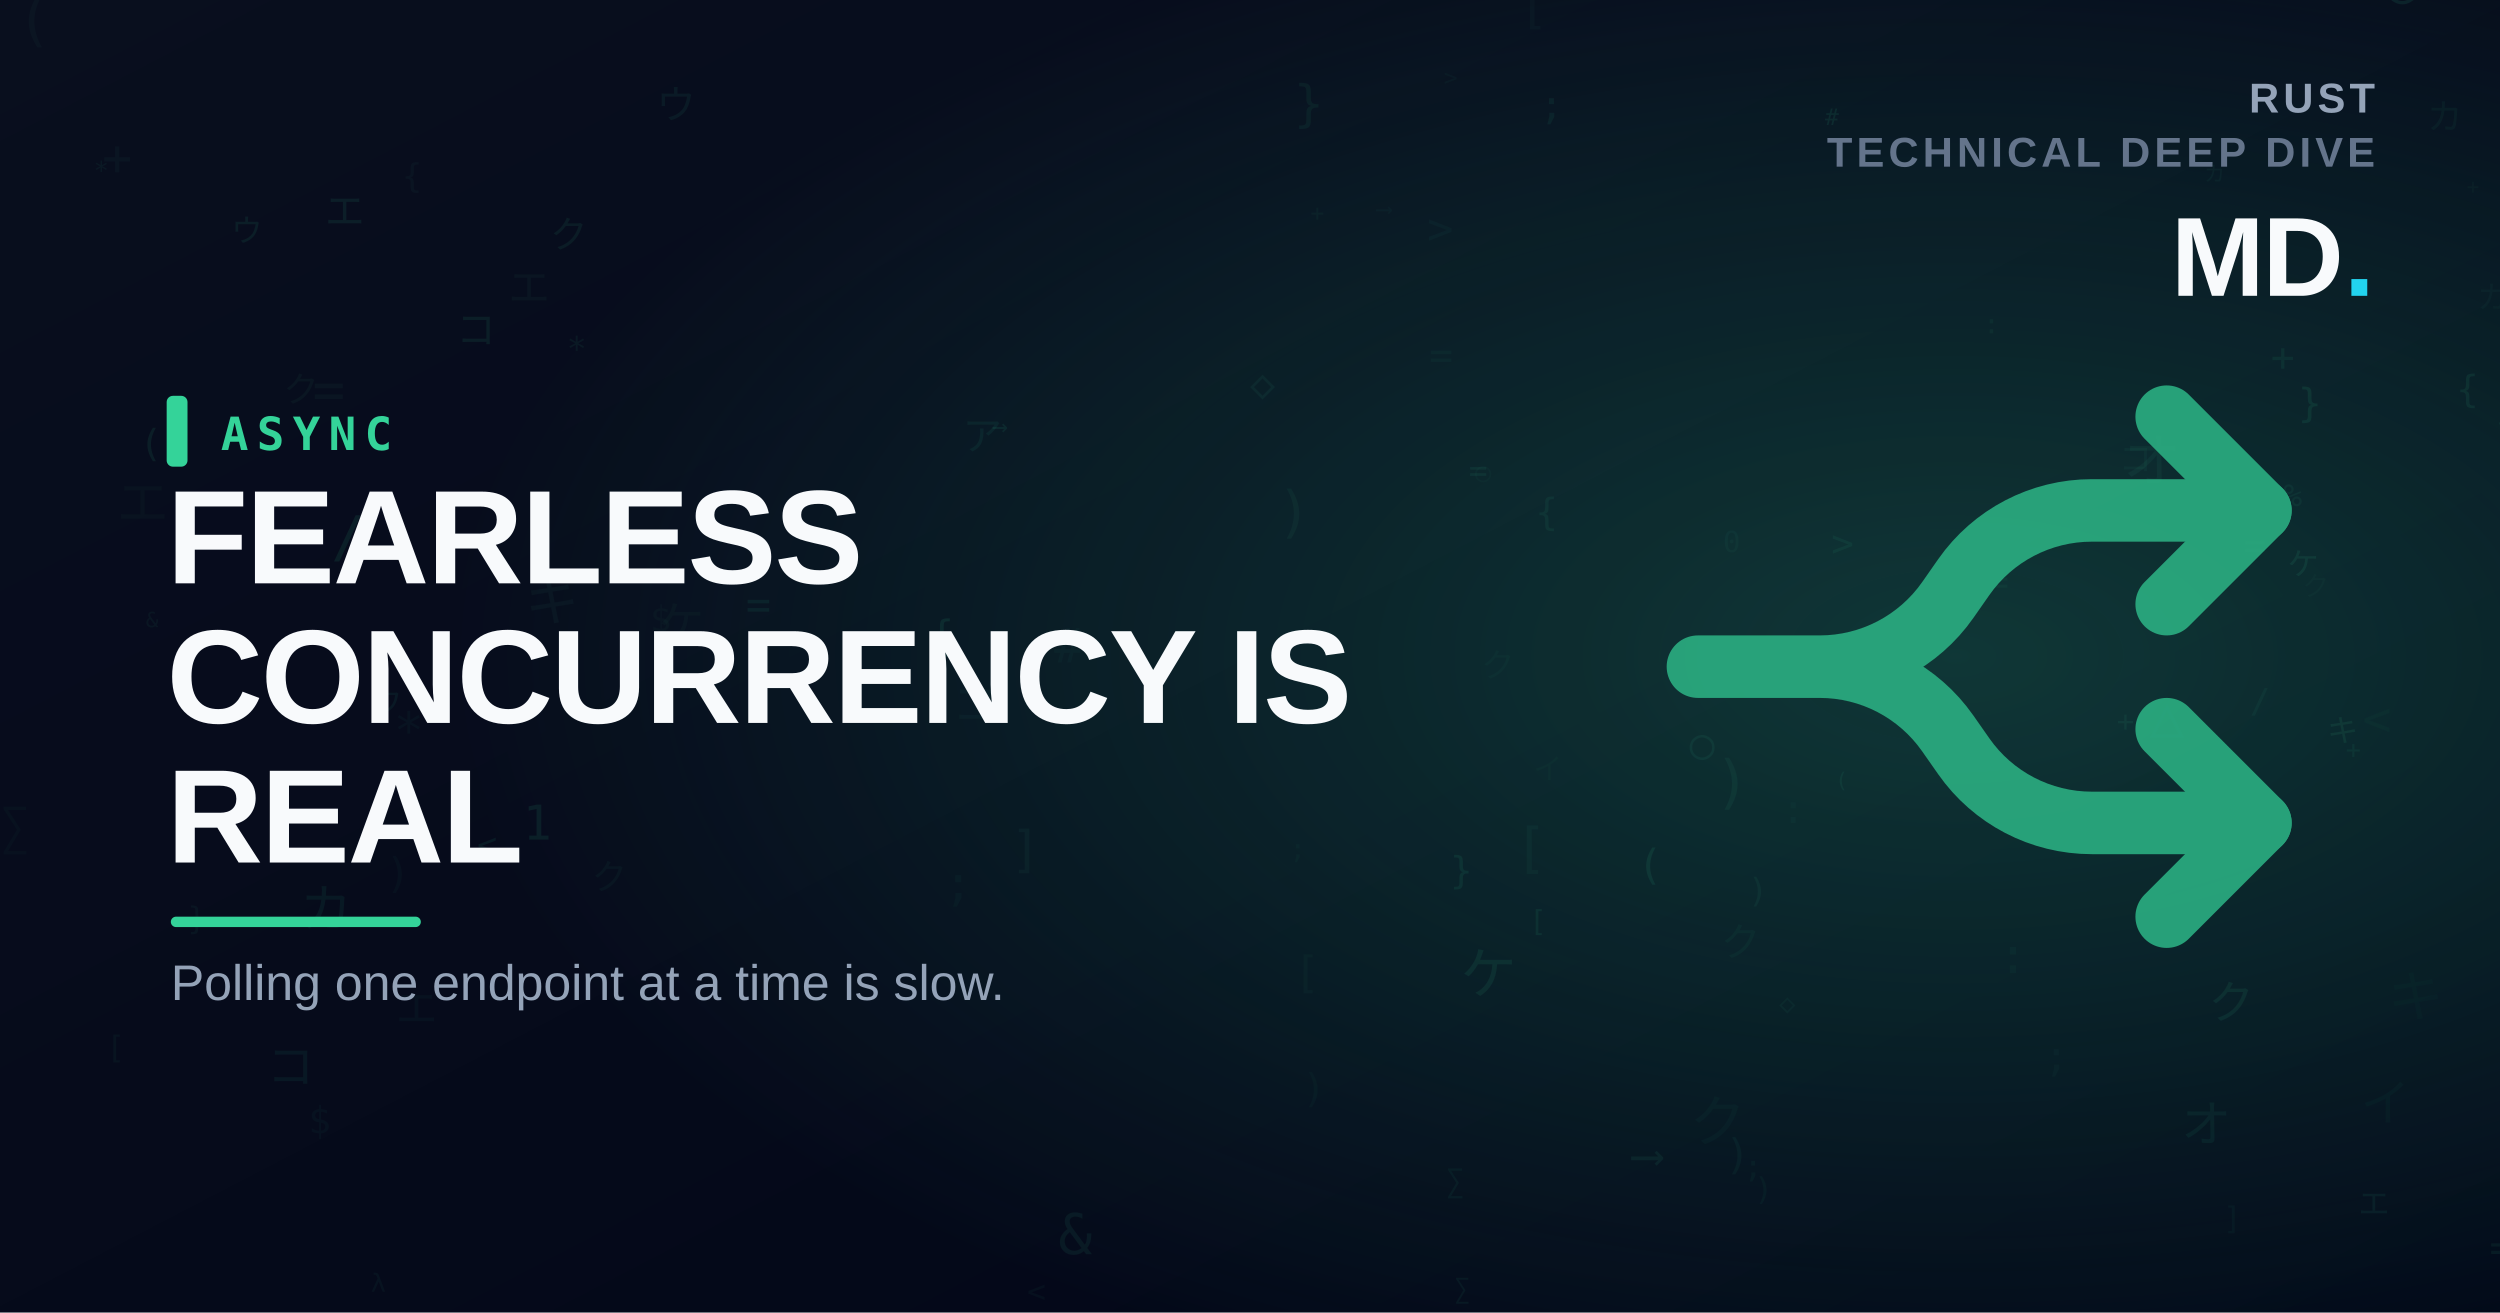
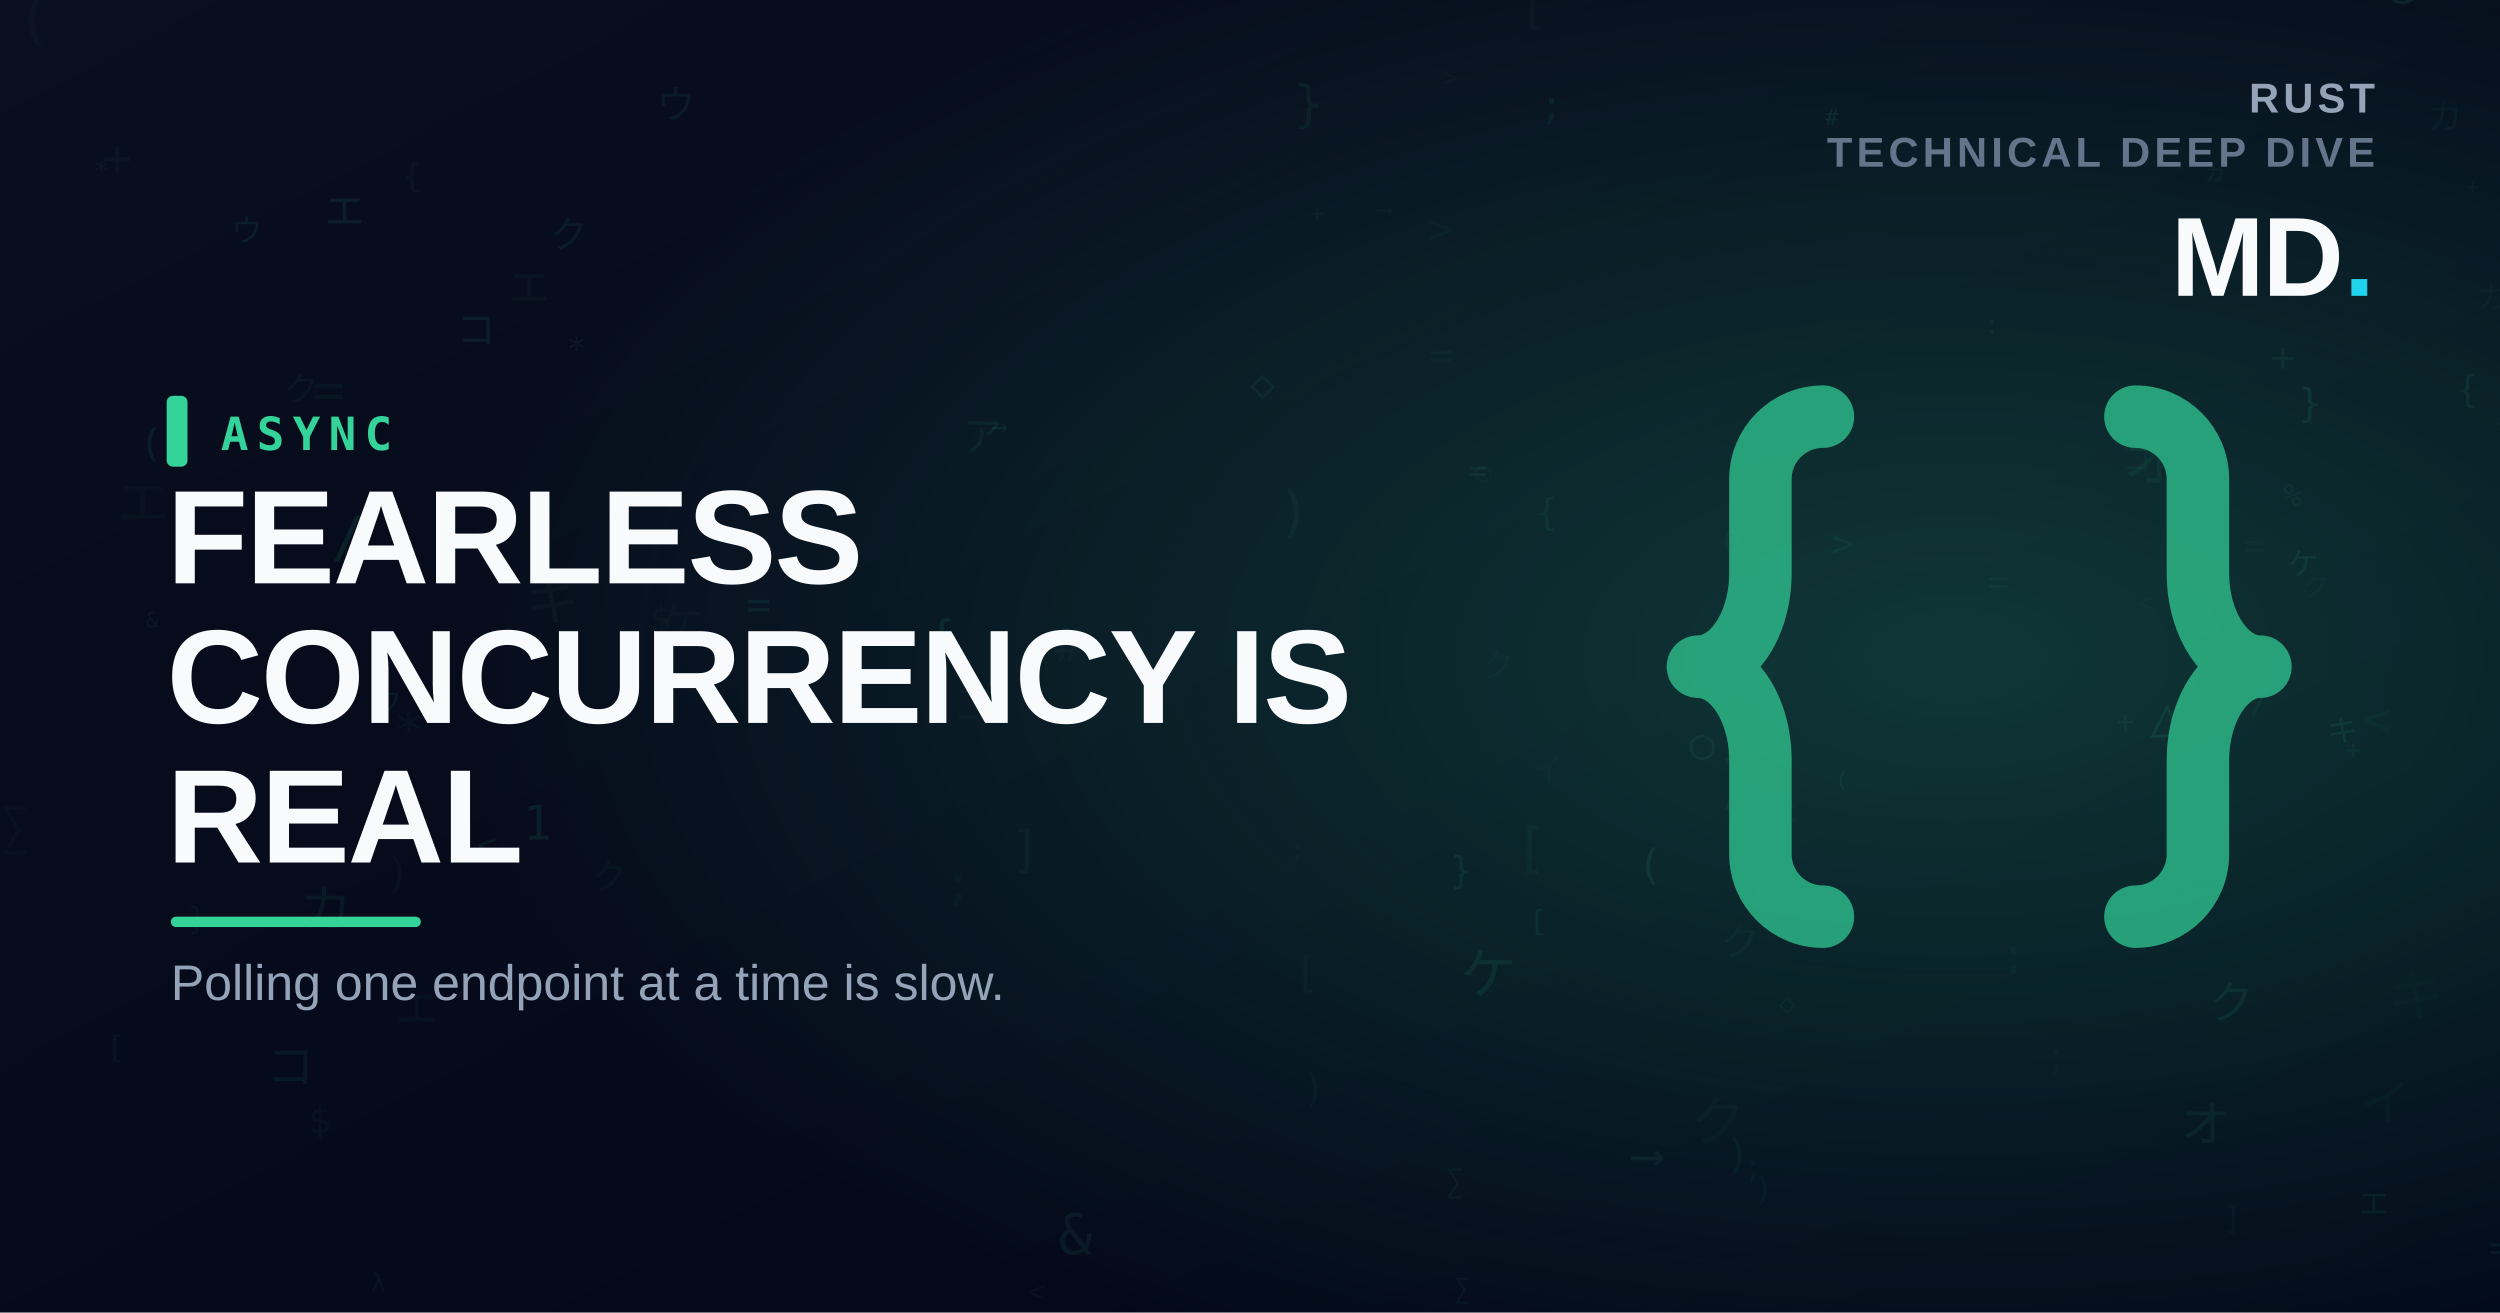
<svg xmlns="http://www.w3.org/2000/svg" viewBox="0 0 1200 630" width="1200" height="630" role="img" aria-label="FEARLESS CONCURRENCY IS REAL">
  <defs>
    <linearGradient id="bg" x1="0" y1="0" x2="1" y2="1">
      <stop offset="0" stop-color="#0b1120" />
      <stop offset="1" stop-color="#020617" />
    </linearGradient>
    <radialGradient id="glow" cx="0.78" cy="0.5" r="0.6">
      <stop offset="0" stop-color="#34d399" stop-opacity="0.28" />
      <stop offset="1" stop-color="#34d399" stop-opacity="0" />
    </radialGradient>
  </defs>
  <rect width="1200" height="630" fill="url(#bg)" />
  <g>
    <text x="293" y="344" font-size="12" fill="#34d399" opacity="0.115" font-family="ui-monospace, monospace">イ</text>
    <text x="811" y="364" font-size="20" fill="#34d399" opacity="0.087" font-family="ui-monospace, monospace">○</text>
    <text x="876" y="60" font-size="11" fill="#34d399" opacity="0.114" font-family="ui-monospace, monospace">#</text>
    <text x="45" y="86" font-size="12" fill="#34d399" opacity="0.069" font-family="ui-monospace, monospace">*</text>
    <text x="1032" y="353" font-size="27" fill="#34d399" opacity="0.119" font-family="ui-monospace, monospace">△</text>
    <text x="619" y="412" font-size="13" fill="#34d399" opacity="0.035" font-family="ui-monospace, monospace">;</text>
    <text x="734" y="447" font-size="14" fill="#34d399" opacity="0.095" font-family="ui-monospace, monospace">[</text>
    <text x="70" y="301" font-size="10" fill="#34d399" opacity="0.063" font-family="ui-monospace, monospace">&amp;</text>
    <text x="1199" y="207" font-size="12" fill="#34d399" opacity="0.089" font-family="ui-monospace, monospace">+</text>
    <text x="786" y="422" font-size="20" fill="#34d399" opacity="0.117" font-family="ui-monospace, monospace">(</text>
    <text x="244" y="145" font-size="20" fill="#34d399" opacity="0.052" font-family="ui-monospace, monospace">エ</text>
    <text x="1103" y="200" font-size="19" fill="#34d399" opacity="0.116" font-family="ui-monospace, monospace">}</text>
    <text x="284" y="427" font-size="17" fill="#34d399" opacity="0.054" font-family="ui-monospace, monospace">ク</text>
    <text x="1189" y="148" font-size="15" fill="#34d399" opacity="0.044" font-family="ui-monospace, monospace">カ</text>
    <text x="0" y="405" font-size="24" fill="#34d399" opacity="0.033" font-family="ui-monospace, monospace">∑</text>
    <text x="493" y="625" font-size="15" fill="#34d399" opacity="0.044" font-family="ui-monospace, monospace">&lt;</text>
    <text x="1026" y="294" font-size="14" fill="#34d399" opacity="0.031" font-family="ui-monospace, monospace">&lt;</text>
    <text x="693" y="41" font-size="11" fill="#34d399" opacity="0.043" font-family="ui-monospace, monospace">&gt;</text>
    <text x="842" y="576" font-size="15" fill="#34d399" opacity="0.047" font-family="ui-monospace, monospace">)</text>
    <text x="90" y="446" font-size="15" fill="#34d399" opacity="0.060" font-family="ui-monospace, monospace">}</text>
    <text x="358" y="297" font-size="20" fill="#34d399" opacity="0.096" font-family="ui-monospace, monospace">=</text>
    <text x="312" y="303" font-size="17" fill="#34d399" opacity="0.034" font-family="ui-monospace, monospace">$</text>
    <text x="629" y="106" font-size="11" fill="#34d399" opacity="0.056" font-family="ui-monospace, monospace">+</text>
    <text x="1126" y="364" font-size="12" fill="#34d399" opacity="0.081" font-family="ui-monospace, monospace">+</text>
    <text x="229" y="411" font-size="16" fill="#34d399" opacity="0.098" font-family="ui-monospace, monospace">&lt;</text>
    <text x="1117" y="356" font-size="15" fill="#34d399" opacity="0.106" font-family="ui-monospace, monospace">キ</text>
    <text x="453" y="432" font-size="23" fill="#34d399" opacity="0.038" font-family="ui-monospace, monospace">;</text>
    <text x="708" y="231" font-size="13" fill="#34d399" opacity="0.036" font-family="ui-monospace, monospace">○</text>
    <text x="159" y="267" font-size="27" fill="#34d399" opacity="0.114" font-family="ui-monospace, monospace">/</text>
    <text x="613" y="255" font-size="27" fill="#34d399" opacity="0.065" font-family="ui-monospace, monospace">)</text>
    <text x="784" y="562" font-size="22" fill="#34d399" opacity="0.090" font-family="ui-monospace, monospace">⟶</text>
    <text x="476" y="209" font-size="13" fill="#34d399" opacity="0.104" font-family="ui-monospace, monospace">→</text>
    <text x="252" y="298" font-size="26" fill="#34d399" opacity="0.052" font-family="ui-monospace, monospace">キ</text>
    <text x="855" y="395" font-size="19" fill="#34d399" opacity="0.032" font-family="ui-monospace, monospace">:</text>
    <text x="1090" y="178" font-size="19" fill="#34d399" opacity="0.087" font-family="ui-monospace, monospace">+</text>
    <text x="694" y="572" font-size="15" fill="#34d399" opacity="0.065" font-family="ui-monospace, monospace">∑</text>
    <text x="1195" y="605" font-size="18" fill="#34d399" opacity="0.088" font-family="ui-monospace, monospace">=</text>
    <text x="1017" y="226" font-size="16" fill="#34d399" opacity="0.056" font-family="ui-monospace, monospace">コ</text>
    <text x="144" y="445" font-size="25" fill="#34d399" opacity="0.086" font-family="ui-monospace, monospace">カ</text>
    <text x="508" y="602" font-size="27" fill="#34d399" opacity="0.090" font-family="ui-monospace, monospace">&amp;</text>
    <text x="49" y="84" font-size="24" fill="#34d399" opacity="0.046" font-family="ui-monospace, monospace">+</text>
    <text x="698" y="623" font-size="13" fill="#34d399" opacity="0.076" font-family="ui-monospace, monospace">∑</text>
    <text x="625" y="529" font-size="19" fill="#34d399" opacity="0.033" font-family="ui-monospace, monospace">)</text>
    <text x="1067" y="590" font-size="15" fill="#34d399" opacity="0.050" font-family="ui-monospace, monospace">]</text>
    <text x="485" y="416" font-size="24" fill="#34d399" opacity="0.061" font-family="ui-monospace, monospace">]</text>
    <text x="178" y="342" font-size="15" fill="#34d399" opacity="0.084" font-family="ui-monospace, monospace">ウ</text>
    <text x="1080" y="342" font-size="16" fill="#34d399" opacity="0.068" font-family="ui-monospace, monospace">/</text>
    <text x="826" y="459" font-size="19" fill="#34d399" opacity="0.049" font-family="ui-monospace, monospace">ク</text>
    <text x="148" y="544" font-size="18" fill="#34d399" opacity="0.047" font-family="ui-monospace, monospace">$</text>
    <text x="150" y="196" font-size="26" fill="#34d399" opacity="0.051" font-family="ui-monospace, monospace">=</text>
    <text x="736" y="374" font-size="14" fill="#34d399" opacity="0.032" font-family="ui-monospace, monospace">イ</text>
    <text x="839" y="433" font-size="16" fill="#34d399" opacity="0.074" font-family="ui-monospace, monospace">)</text>
    <text x="8" y="19" font-size="28" fill="#34d399" opacity="0.042" font-family="ui-monospace, monospace">(</text>
    <text x="1134" y="353" font-size="23" fill="#34d399" opacity="0.034" font-family="ui-monospace, monospace">&lt;</text>
    <text x="457" y="346" font-size="22" fill="#34d399" opacity="0.044" font-family="ui-monospace, monospace">コ</text>
    <text x="56" y="250" font-size="25" fill="#34d399" opacity="0.034" font-family="ui-monospace, monospace">エ</text>
    <text x="952" y="160" font-size="13" fill="#34d399" opacity="0.067" font-family="ui-monospace, monospace">:</text>
    <text x="696" y="424" font-size="18" fill="#34d399" opacity="0.102" font-family="ui-monospace, monospace">}</text>
    <text x="193" y="90" font-size="16" fill="#34d399" opacity="0.043" font-family="ui-monospace, monospace">{</text>
    <text x="701" y="477" font-size="27" fill="#34d399" opacity="0.106" font-family="ui-monospace, monospace">ケ</text>
    <text x="828" y="561" font-size="20" fill="#34d399" opacity="0.059" font-family="ui-monospace, monospace">)</text>
    <text x="315" y="57" font-size="19" fill="#34d399" opacity="0.084" font-family="ui-monospace, monospace">ウ</text>
    <text x="219" y="165" font-size="19" fill="#34d399" opacity="0.103" font-family="ui-monospace, monospace">コ</text>
    <text x="1077" y="268" font-size="18" fill="#34d399" opacity="0.044" font-family="ui-monospace, monospace">=</text>
    <text x="837" y="565" font-size="15" fill="#34d399" opacity="0.047" font-family="ui-monospace, monospace">;</text>
    <text x="1133" y="538" font-size="24" fill="#34d399" opacity="0.035" font-family="ui-monospace, monospace">イ</text>
    <text x="811" y="548" font-size="27" fill="#34d399" opacity="0.042" font-family="ui-monospace, monospace">ク</text>
    <text x="67" y="219" font-size="18" fill="#34d399" opacity="0.108" font-family="ui-monospace, monospace">(</text>
    <text x="685" y="117" font-size="21" fill="#34d399" opacity="0.044" font-family="ui-monospace, monospace">&gt;</text>
    <text x="823" y="385" font-size="28" fill="#34d399" opacity="0.077" font-family="ui-monospace, monospace">)</text>
    <text x="727" y="416" font-size="26" fill="#34d399" opacity="0.058" font-family="ui-monospace, monospace">[</text>
    <text x="737" y="252" font-size="18" fill="#34d399" opacity="0.084" font-family="ui-monospace, monospace">{</text>
    <text x="462" y="216" font-size="19" fill="#34d399" opacity="0.083" font-family="ui-monospace, monospace">ア</text>
    <text x="190" y="491" font-size="20" fill="#34d399" opacity="0.050" font-family="ui-monospace, monospace">エ</text>
    <text x="156" y="108" font-size="19" fill="#34d399" opacity="0.108" font-family="ui-monospace, monospace">エ</text>
    <text x="1060" y="489" font-size="22" fill="#34d399" opacity="0.103" font-family="ui-monospace, monospace">ク</text>
    <text x="316" y="307" font-size="22" fill="#34d399" opacity="0.036" font-family="ui-monospace, monospace">ケ</text>
    <text x="1058" y="87" font-size="10" fill="#34d399" opacity="0.058" font-family="ui-monospace, monospace">カ</text>
    <text x="1105" y="286" font-size="13" fill="#34d399" opacity="0.035" font-family="ui-monospace, monospace">ク</text>
    <text x="111" y="116" font-size="15" fill="#34d399" opacity="0.098" font-family="ui-monospace, monospace">ウ</text>
    <text x="739" y="57" font-size="19" fill="#34d399" opacity="0.084" font-family="ui-monospace, monospace">;</text>
    <text x="705" y="231" font-size="15" fill="#34d399" opacity="0.090" font-family="ui-monospace, monospace">=</text>
    <text x="185" y="426" font-size="20" fill="#34d399" opacity="0.040" font-family="ui-monospace, monospace">)</text>
    <text x="840" y="332" font-size="13" fill="#34d399" opacity="0.051" font-family="ui-monospace, monospace">ア</text>
    <text x="1145" y="1" font-size="27" fill="#34d399" opacity="0.116" font-family="ui-monospace, monospace">○</text>
    <text x="84" y="260" font-size="20" fill="#34d399" opacity="0.094" font-family="ui-monospace, monospace">(</text>
    <text x="128" y="520" font-size="23" fill="#34d399" opacity="0.084" font-family="ui-monospace, monospace">コ</text>
    <text x="879" y="267" font-size="18" fill="#34d399" opacity="0.084" font-family="ui-monospace, monospace">&gt;</text>
    <text x="827" y="265" font-size="14" fill="#34d399" opacity="0.053" font-family="ui-monospace, monospace">0</text>
    <text x="272" y="173" font-size="16" fill="#34d399" opacity="0.076" font-family="ui-monospace, monospace">*</text>
    <text x="1098" y="276" font-size="15" fill="#34d399" opacity="0.115" font-family="ui-monospace, monospace">ケ</text>
    <text x="51" y="508" font-size="15" fill="#34d399" opacity="0.058" font-family="ui-monospace, monospace">[</text>
    <text x="1019" y="231" font-size="28" fill="#34d399" opacity="0.072" font-family="ui-monospace, monospace">オ</text>
    <text x="661" y="104" font-size="11" fill="#34d399" opacity="0.043" font-family="ui-monospace, monospace">⟶</text>
    <text x="981" y="514" font-size="20" fill="#34d399" opacity="0.042" font-family="ui-monospace, monospace">;</text>
    <text x="954" y="285" font-size="17" fill="#34d399" opacity="0.052" font-family="ui-monospace, monospace">=</text>
    <text x="178" y="620" font-size="12" fill="#34d399" opacity="0.061" font-family="ui-monospace, monospace">λ</text>
    <text x="136" y="193" font-size="17" fill="#34d399" opacity="0.056" font-family="ui-monospace, monospace">ク</text>
    <text x="251" y="403" font-size="23" fill="#34d399" opacity="0.112" font-family="ui-monospace, monospace">1</text>
    <text x="264" y="119" font-size="18" fill="#34d399" opacity="0.092" font-family="ui-monospace, monospace">ク</text>
    <text x="1016" y="351" font-size="14" fill="#34d399" opacity="0.090" font-family="ui-monospace, monospace">+</text>
    <text x="1165" y="62" font-size="17" fill="#34d399" opacity="0.062" font-family="ui-monospace, monospace">カ</text>
    <text x="881" y="378" font-size="10" fill="#34d399" opacity="0.095" font-family="ui-monospace, monospace">(</text>
    <text x="1132" y="583" font-size="15" fill="#34d399" opacity="0.092" font-family="ui-monospace, monospace">エ</text>
    <text x="959" y="467" font-size="24" fill="#34d399" opacity="0.041" font-family="ui-monospace, monospace">:</text>
    <text x="189" y="359" font-size="24" fill="#34d399" opacity="0.047" font-family="ui-monospace, monospace">*</text>
    <text x="446" y="312" font-size="20" fill="#34d399" opacity="0.117" font-family="ui-monospace, monospace">{</text>
    <text x="621" y="58" font-size="24" fill="#34d399" opacity="0.075" font-family="ui-monospace, monospace">}</text>
    <text x="506" y="318" font-size="23" fill="#34d399" opacity="0.041" font-family="ui-monospace, monospace">#</text>
    <text x="711" y="325" font-size="16" fill="#34d399" opacity="0.042" font-family="ui-monospace, monospace">ク</text>
    <text x="600" y="191" font-size="20" fill="#34d399" opacity="0.071" font-family="ui-monospace, monospace">◇</text>
    <text x="1047" y="548" font-size="24" fill="#34d399" opacity="0.080" font-family="ui-monospace, monospace">オ</text>
    <text x="1096" y="243" font-size="15" fill="#34d399" opacity="0.077" font-family="ui-monospace, monospace">%</text>
    <text x="1179" y="193" font-size="18" fill="#34d399" opacity="0.108" font-family="ui-monospace, monospace">{</text>
    <text x="1146" y="488" font-size="27" fill="#34d399" opacity="0.030" font-family="ui-monospace, monospace">キ</text>
    <text x="1184" y="93" font-size="10" fill="#34d399" opacity="0.045" font-family="ui-monospace, monospace">+</text>
    <text x="729" y="11" font-size="24" fill="#34d399" opacity="0.042" font-family="ui-monospace, monospace">[</text>
    <text x="854" y="486" font-size="13" fill="#34d399" opacity="0.057" font-family="ui-monospace, monospace">◇</text>
    <text x="686" y="177" font-size="19" fill="#34d399" opacity="0.048" font-family="ui-monospace, monospace">=</text>
    <text x="621" y="474" font-size="21" fill="#34d399" opacity="0.040" font-family="ui-monospace, monospace">[</text>
  </g>
  <rect width="1200" height="630" fill="url(#glow)" />
  <g>
    <g transform="translate(770.0 140.0) scale(15.000)" opacity="0.9">
-       <g fill="none" stroke="#34d399" stroke-linecap="round" stroke-linejoin="round" stroke-width="2">
-         <path d="M21 17h-5.397a5 5 0 0 1-4.096-2.133l-.514-.734A5 5 0 0 0 6.897 12H3m18-5h-5.395a5 5 0 0 0-4.098 2.135l-.51.73A5 5 0 0 1 6.9 12H3" />
-         <path d="m18 10l3-3l-3-3m0 16l3-3l-3-3" />
-       </g>
+       <path fill="none" stroke="#34d399" stroke-linecap="round" stroke-linejoin="round" stroke-width="2" d="M7 4a2 2 0 0 0-2 2v3a2 3 0 0 1-2 3a2 3 0 0 1 2 3v3a2 2 0 0 0 2 2M17 4a2 2 0 0 1 2 2v3a2 3 0 0 0 2 3a2 3 0 0 0-2 3v3a2 2 0 0 1-2 2" />
    </g>
  </g>
  <rect width="1200" height="630" fill="#020617" opacity="0.18" />
  <g font-family="Arial, Helvetica, sans-serif">
    <text x="1140" y="54" text-anchor="end" font-size="20" font-weight="700" letter-spacing="2" fill="#94a3b8">RUST</text>
    <text x="1140" y="80" text-anchor="end" font-size="20" font-weight="700" letter-spacing="2" fill="#64748b">TECHNICAL DEEP DIVE</text>
    <text x="1140" y="142" text-anchor="end" font-size="54" font-weight="900" letter-spacing="-1" fill="#f8fafc">MD<tspan fill="#22d3ee">.</tspan>
    </text>
  </g>
  <g font-family="ui-monospace, SFMono-Regular, Menlo, monospace">
    <rect x="80" y="190" width="10" height="34" rx="3" fill="#34d399" />
    <text x="106" y="216" font-size="22" font-weight="700" letter-spacing="4" fill="#34d399">ASYNC</text>
  </g>
  <text x="80" y="280" font-family="Arial, Helvetica, sans-serif" font-size="64" font-weight="900" letter-spacing="-1" fill="#f8fafc">FEARLESS</text>
  <text x="80" y="347" font-family="Arial, Helvetica, sans-serif" font-size="64" font-weight="900" letter-spacing="-1" fill="#f8fafc">CONCURRENCY IS</text>
  <text x="80" y="414" font-family="Arial, Helvetica, sans-serif" font-size="64" font-weight="900" letter-spacing="-1" fill="#f8fafc">REAL</text>
  <rect x="82" y="440" width="120" height="5" rx="2.5" fill="#34d399" />
  <text x="82" y="480" font-size="24" fill="#94a3b8" font-family="Arial, Helvetica, sans-serif">Polling one endpoint at a time is slow.</text>
</svg>
